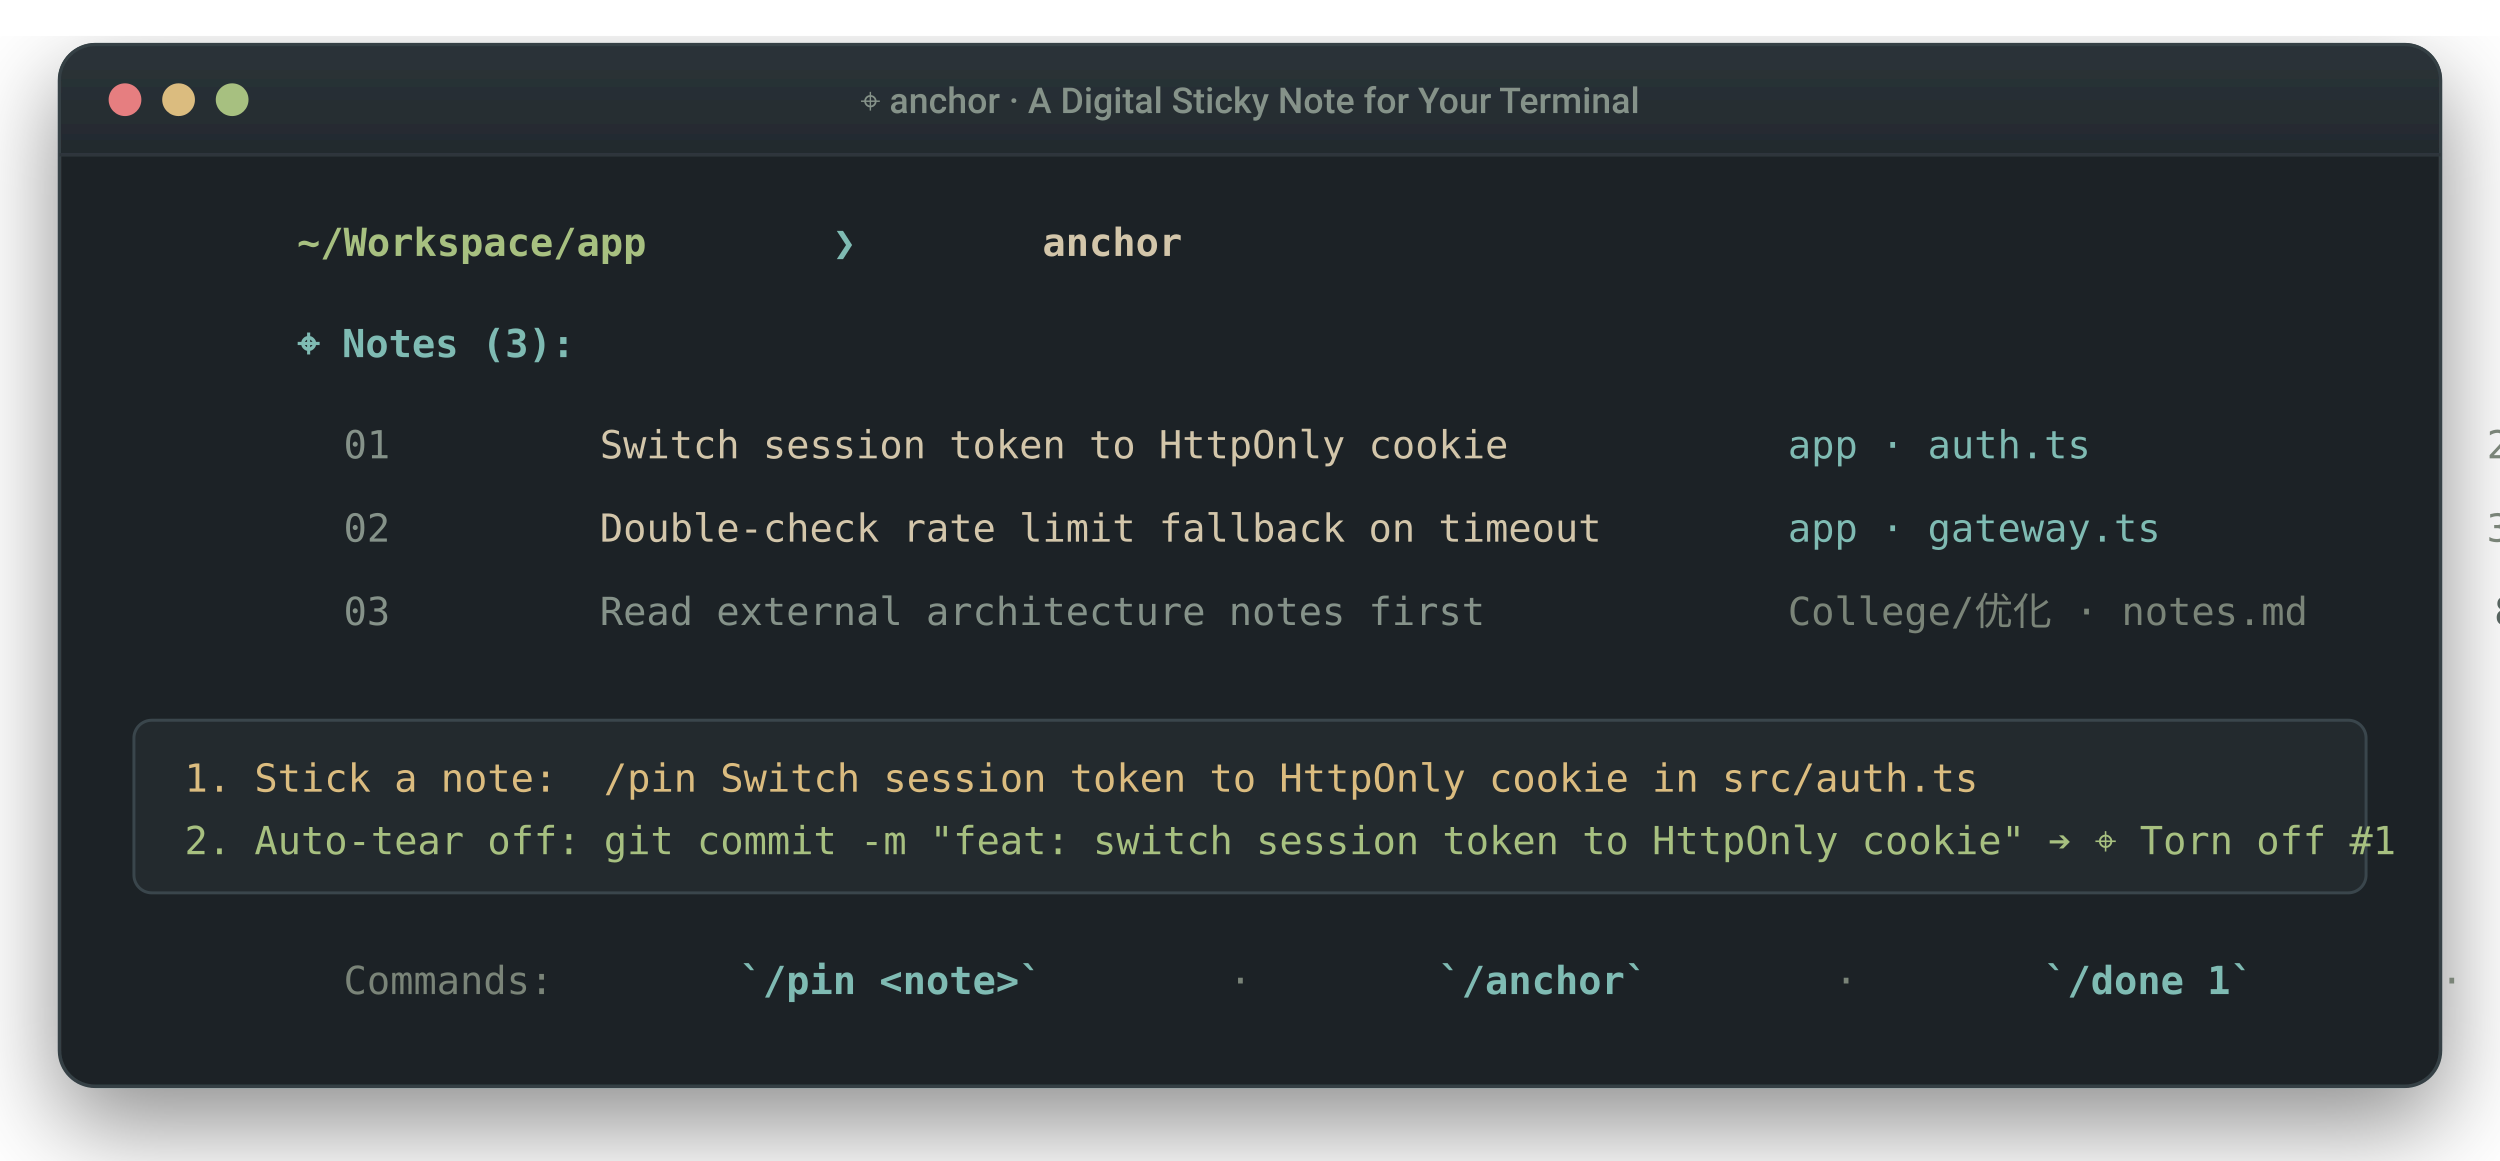
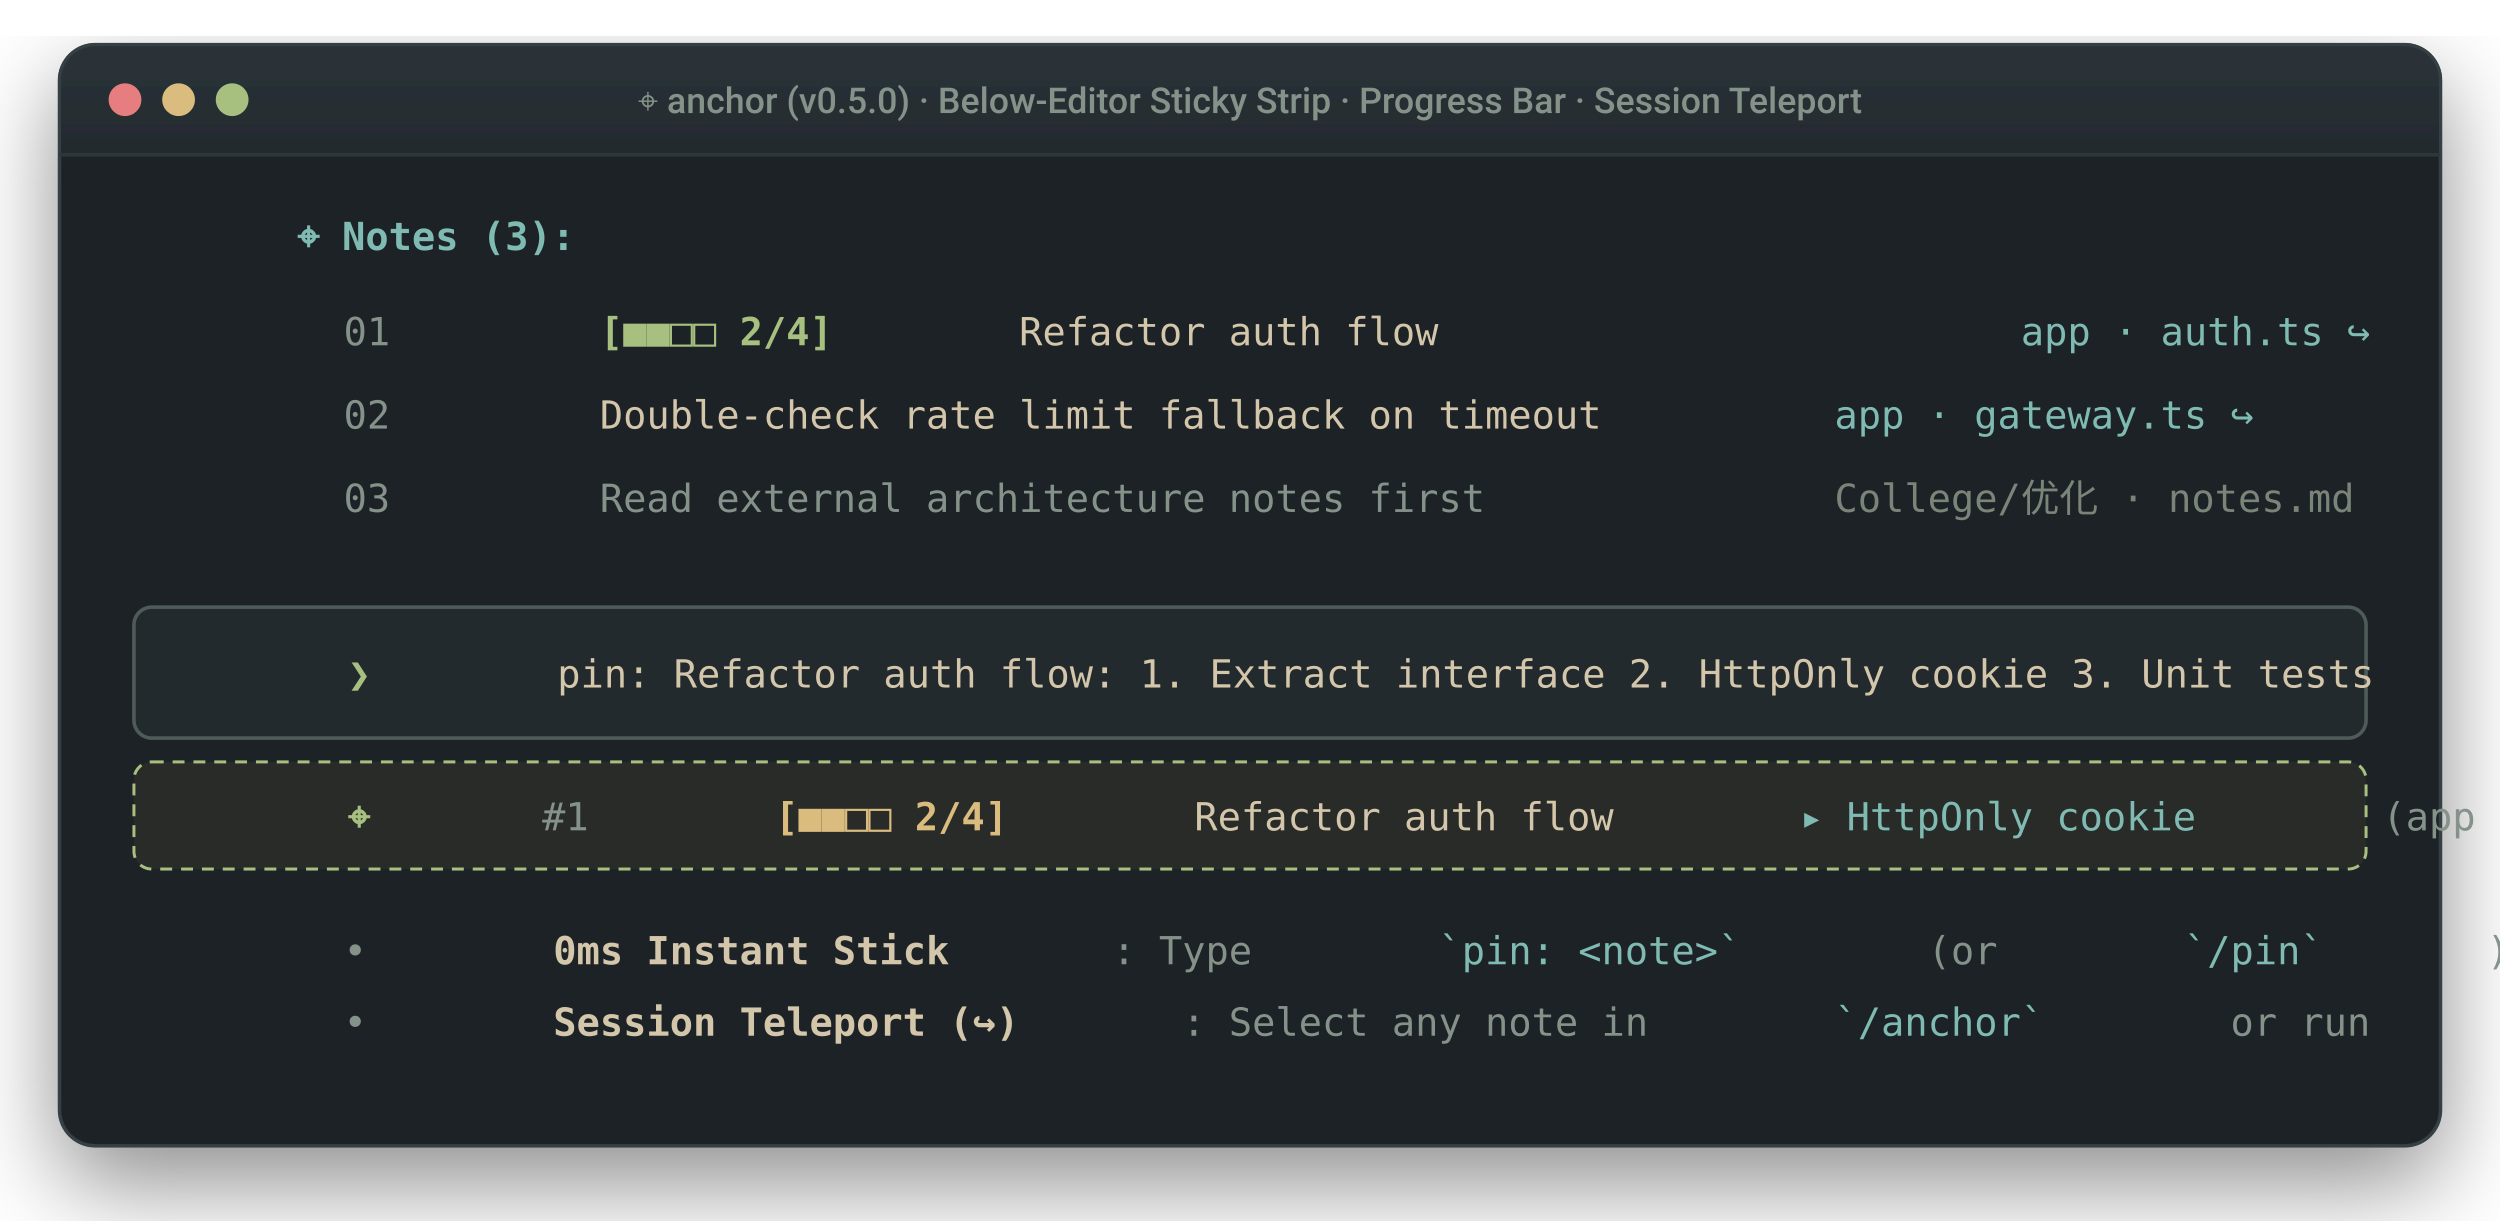
- <svg xmlns="http://www.w3.org/2000/svg" viewBox="0 0 840 390" width="840" height="390">
+ <svg xmlns="http://www.w3.org/2000/svg" viewBox="0 0 840 410" width="840" height="410">
  <defs>
    <filter id="shadow" x="-5%" y="-5%" width="110%" height="115%" filterUnits="userSpaceOnUse">
      <feDropShadow dx="0" dy="12" stdDeviation="16" flood-color="#000000" flood-opacity="0.45" />
    </filter>
    <linearGradient id="headerGrad" x1="0%" y1="0%" x2="0%" y2="100%">
      <stop offset="0%" stop-color="#2b3339" />
      <stop offset="100%" stop-color="#232a2e" />
    </linearGradient>
  </defs>
  <g filter="url(#shadow)">
-     <rect x="20" y="15" width="800" height="350" rx="12" fill="#1e2326" stroke="#343f44" stroke-width="1.2" />
+     <rect x="20" y="15" width="800" height="370" rx="12" fill="#1e2326" stroke="#343f44" stroke-width="1.2" />
    <path d="M 20,27 A 12,12 0 0,1 32,15 L 808,15 A 12,12 0 0,1 820,27 L 820,52 L 20,52 Z" fill="url(#headerGrad)" stroke="#343f44" stroke-width="1" />
    <line x1="20" y1="52" x2="820" y2="52" stroke="#2d353b" stroke-width="1" />
    <circle cx="42" cy="33.5" r="5.5" fill="#e67e80" />
    <circle cx="60" cy="33.5" r="5.5" fill="#dbbc7f" />
    <circle cx="78" cy="33.5" r="5.5" fill="#a7c080" />
    <text x="420" y="38" text-anchor="middle" font-family="-apple-system, BlinkMacSystemFont, 'Segoe UI', Roboto, sans-serif" font-size="12" font-weight="500" fill="#859289">
-       ⌖ anchor · A Digital Sticky Note for Your Terminal
+       ⌖ anchor (v0.5.0) · Below-Editor Sticky Strip · Progress Bar · Session Teleport
    </text>
  </g>
  <g font-family="'JetBrains Mono', 'Fira Code', 'Cascadia Code', Consolas, monospace" font-size="13" xml:space="preserve">
-     <text x="45" y="86">
-       <tspan fill="#a7c080" font-weight="bold">~/Workspace/app</tspan>
-       <tspan fill="#7fbbb3"> ❯ </tspan>
-       <tspan fill="#d3c6aa" font-weight="bold">anchor</tspan>
-     </text>
-     <text x="45" y="120">
+     <text x="45" y="84">
      <tspan fill="#7fbbb3" font-weight="bold">⌖ Notes (3):</tspan>
    </text>
-     <text x="45" y="154">
+     <text x="45" y="116">
      <tspan fill="#859289">  01  </tspan>
-       <tspan fill="#d3c6aa">Switch session token to HttpOnly cookie     </tspan>
-       <tspan fill="#7fbbb3">app · auth.ts          </tspan>
+       <tspan fill="#a7c080" font-weight="bold">[■■□□ 2/4] </tspan>
+       <tspan fill="#d3c6aa">Refactor auth flow                  </tspan>
+       <tspan fill="#7fbbb3">app · auth.ts ↪        </tspan>
      <tspan fill="#7a8478">25m ago</tspan>
    </text>
-     <text x="45" y="182">
+     <text x="45" y="144">
      <tspan fill="#859289">  02  </tspan>
-       <tspan fill="#d3c6aa">Double-check rate limit fallback on timeout </tspan>
-       <tspan fill="#7fbbb3">app · gateway.ts       </tspan>
+       <tspan fill="#d3c6aa">Double-check rate limit fallback on timeout   </tspan>
+       <tspan fill="#7fbbb3">app · gateway.ts ↪     </tspan>
      <tspan fill="#7a8478">3h ago</tspan>
    </text>
-     <text x="45" y="210">
+     <text x="45" y="172">
      <tspan fill="#859289">  03  </tspan>
-       <tspan fill="#859289">Read external architecture notes first      </tspan>
+       <tspan fill="#859289">Read external architecture notes first        </tspan>
      <tspan fill="#7a8478">College/优化 · notes.md </tspan>
      <tspan fill="#56635f">8d ago · quiet</tspan>
    </text>
-     <rect x="45" y="242" width="750" height="58" rx="6" fill="#232a2e" stroke="#3a464c" stroke-width="1" />
-     <text x="62" y="266" fill="#dbbc7f">1. Stick a note:  /pin Switch session token to HttpOnly cookie in src/auth.ts</text>
-     <text x="62" y="287" fill="#a7c080">2. Auto-tear off: git commit -m "feat: switch session token to HttpOnly cookie" ➔ ⌖ Torn off #1</text>
-     <text x="45" y="334" fill="#7a8478">
-       <tspan>  Commands: </tspan>
-       <tspan fill="#7fbbb3" font-weight="bold">`/pin &lt;note&gt;`</tspan>
-       <tspan> · </tspan>
-       <tspan fill="#7fbbb3" font-weight="bold">`/anchor`</tspan>
-       <tspan> · </tspan>
-       <tspan fill="#7fbbb3" font-weight="bold">`/done 1`</tspan>
-       <tspan> · </tspan>
-       <tspan fill="#7fbbb3" font-weight="bold">`/anchor undo`</tspan>
+     <rect x="45" y="204" width="750" height="44" rx="6" fill="#232a2e" stroke="#4f5b58" stroke-width="1.2" />
+     <text x="62" y="231">
+       <tspan fill="#a7c080" font-weight="bold">❯ </tspan>
+       <tspan fill="#d3c6aa">pin: Refactor auth flow: 1. Extract interface 2. HttpOnly cookie 3. Unit tests</tspan>
+     </text>
+     <rect x="45" y="256" width="750" height="36" rx="6" fill="#292b28" stroke="#a7c080" stroke-width="1" stroke-dasharray="4,3" />
+     <text x="62" y="279">
+       <tspan fill="#a7c080" font-weight="bold">⌖ </tspan>
+       <tspan fill="#859289">#1 </tspan>
+       <tspan fill="#dbbc7f" font-weight="bold">[■■□□ 2/4] </tspan>
+       <tspan fill="#d3c6aa">Refactor auth flow </tspan>
+       <tspan fill="#7fbbb3">▸ HttpOnly cookie </tspan>
+       <tspan fill="#859289">(app · auth.ts ↪)</tspan>
+     </text>
+     <text x="45" y="324" fill="#859289">
+       <tspan>  • </tspan>
+       <tspan fill="#d3c6aa" font-weight="bold">0ms Instant Stick</tspan>
+       <tspan>: Type </tspan>
+       <tspan fill="#7fbbb3">`pin: &lt;note&gt;`</tspan>
+       <tspan> (or </tspan>
+       <tspan fill="#7fbbb3">`/pin`</tspan>
+       <tspan>) — docked below editor, never collides with aboveEditor HUDs.</tspan>
+     </text>
+     <text x="45" y="348" fill="#859289">
+       <tspan>  • </tspan>
+       <tspan fill="#d3c6aa" font-weight="bold">Session Teleport (↪)</tspan>
+       <tspan>: Select any note in </tspan>
+       <tspan fill="#7fbbb3">`/anchor`</tspan>
+       <tspan> or run </tspan>
+       <tspan fill="#7fbbb3">`/anchor jump 1`</tspan>
+       <tspan> to resume its conversation.</tspan>
    </text>
  </g>
</svg>
